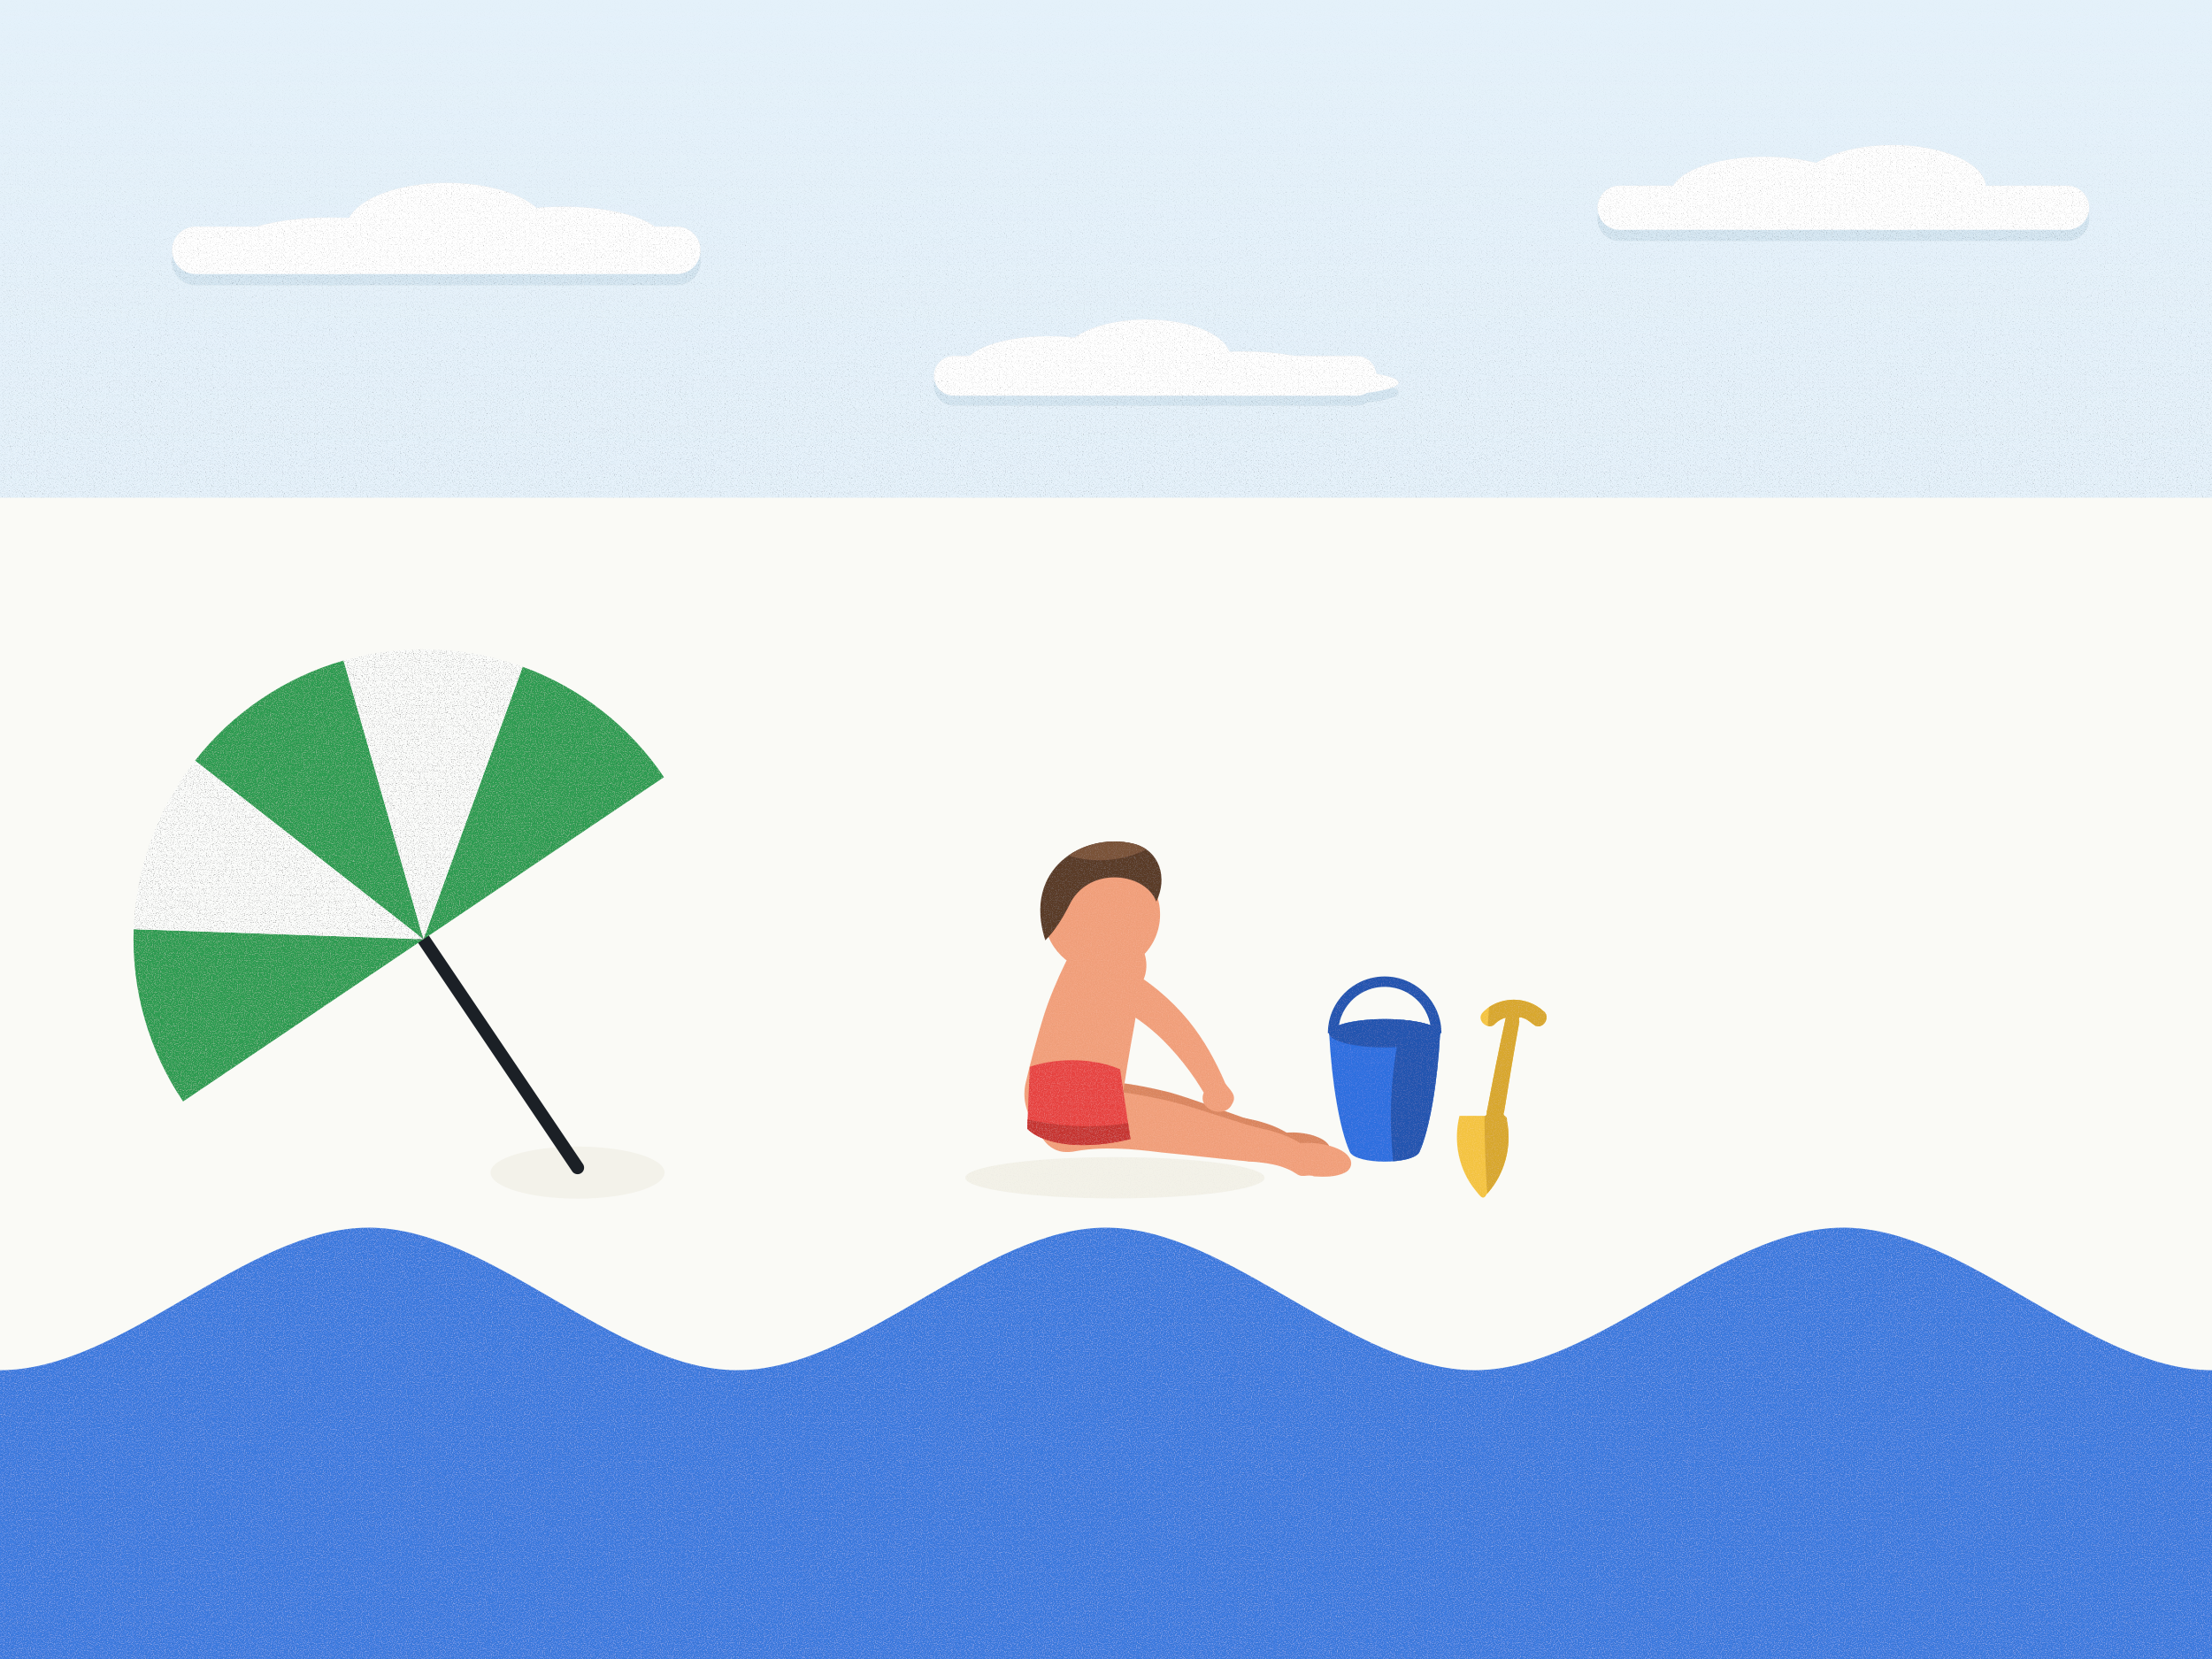
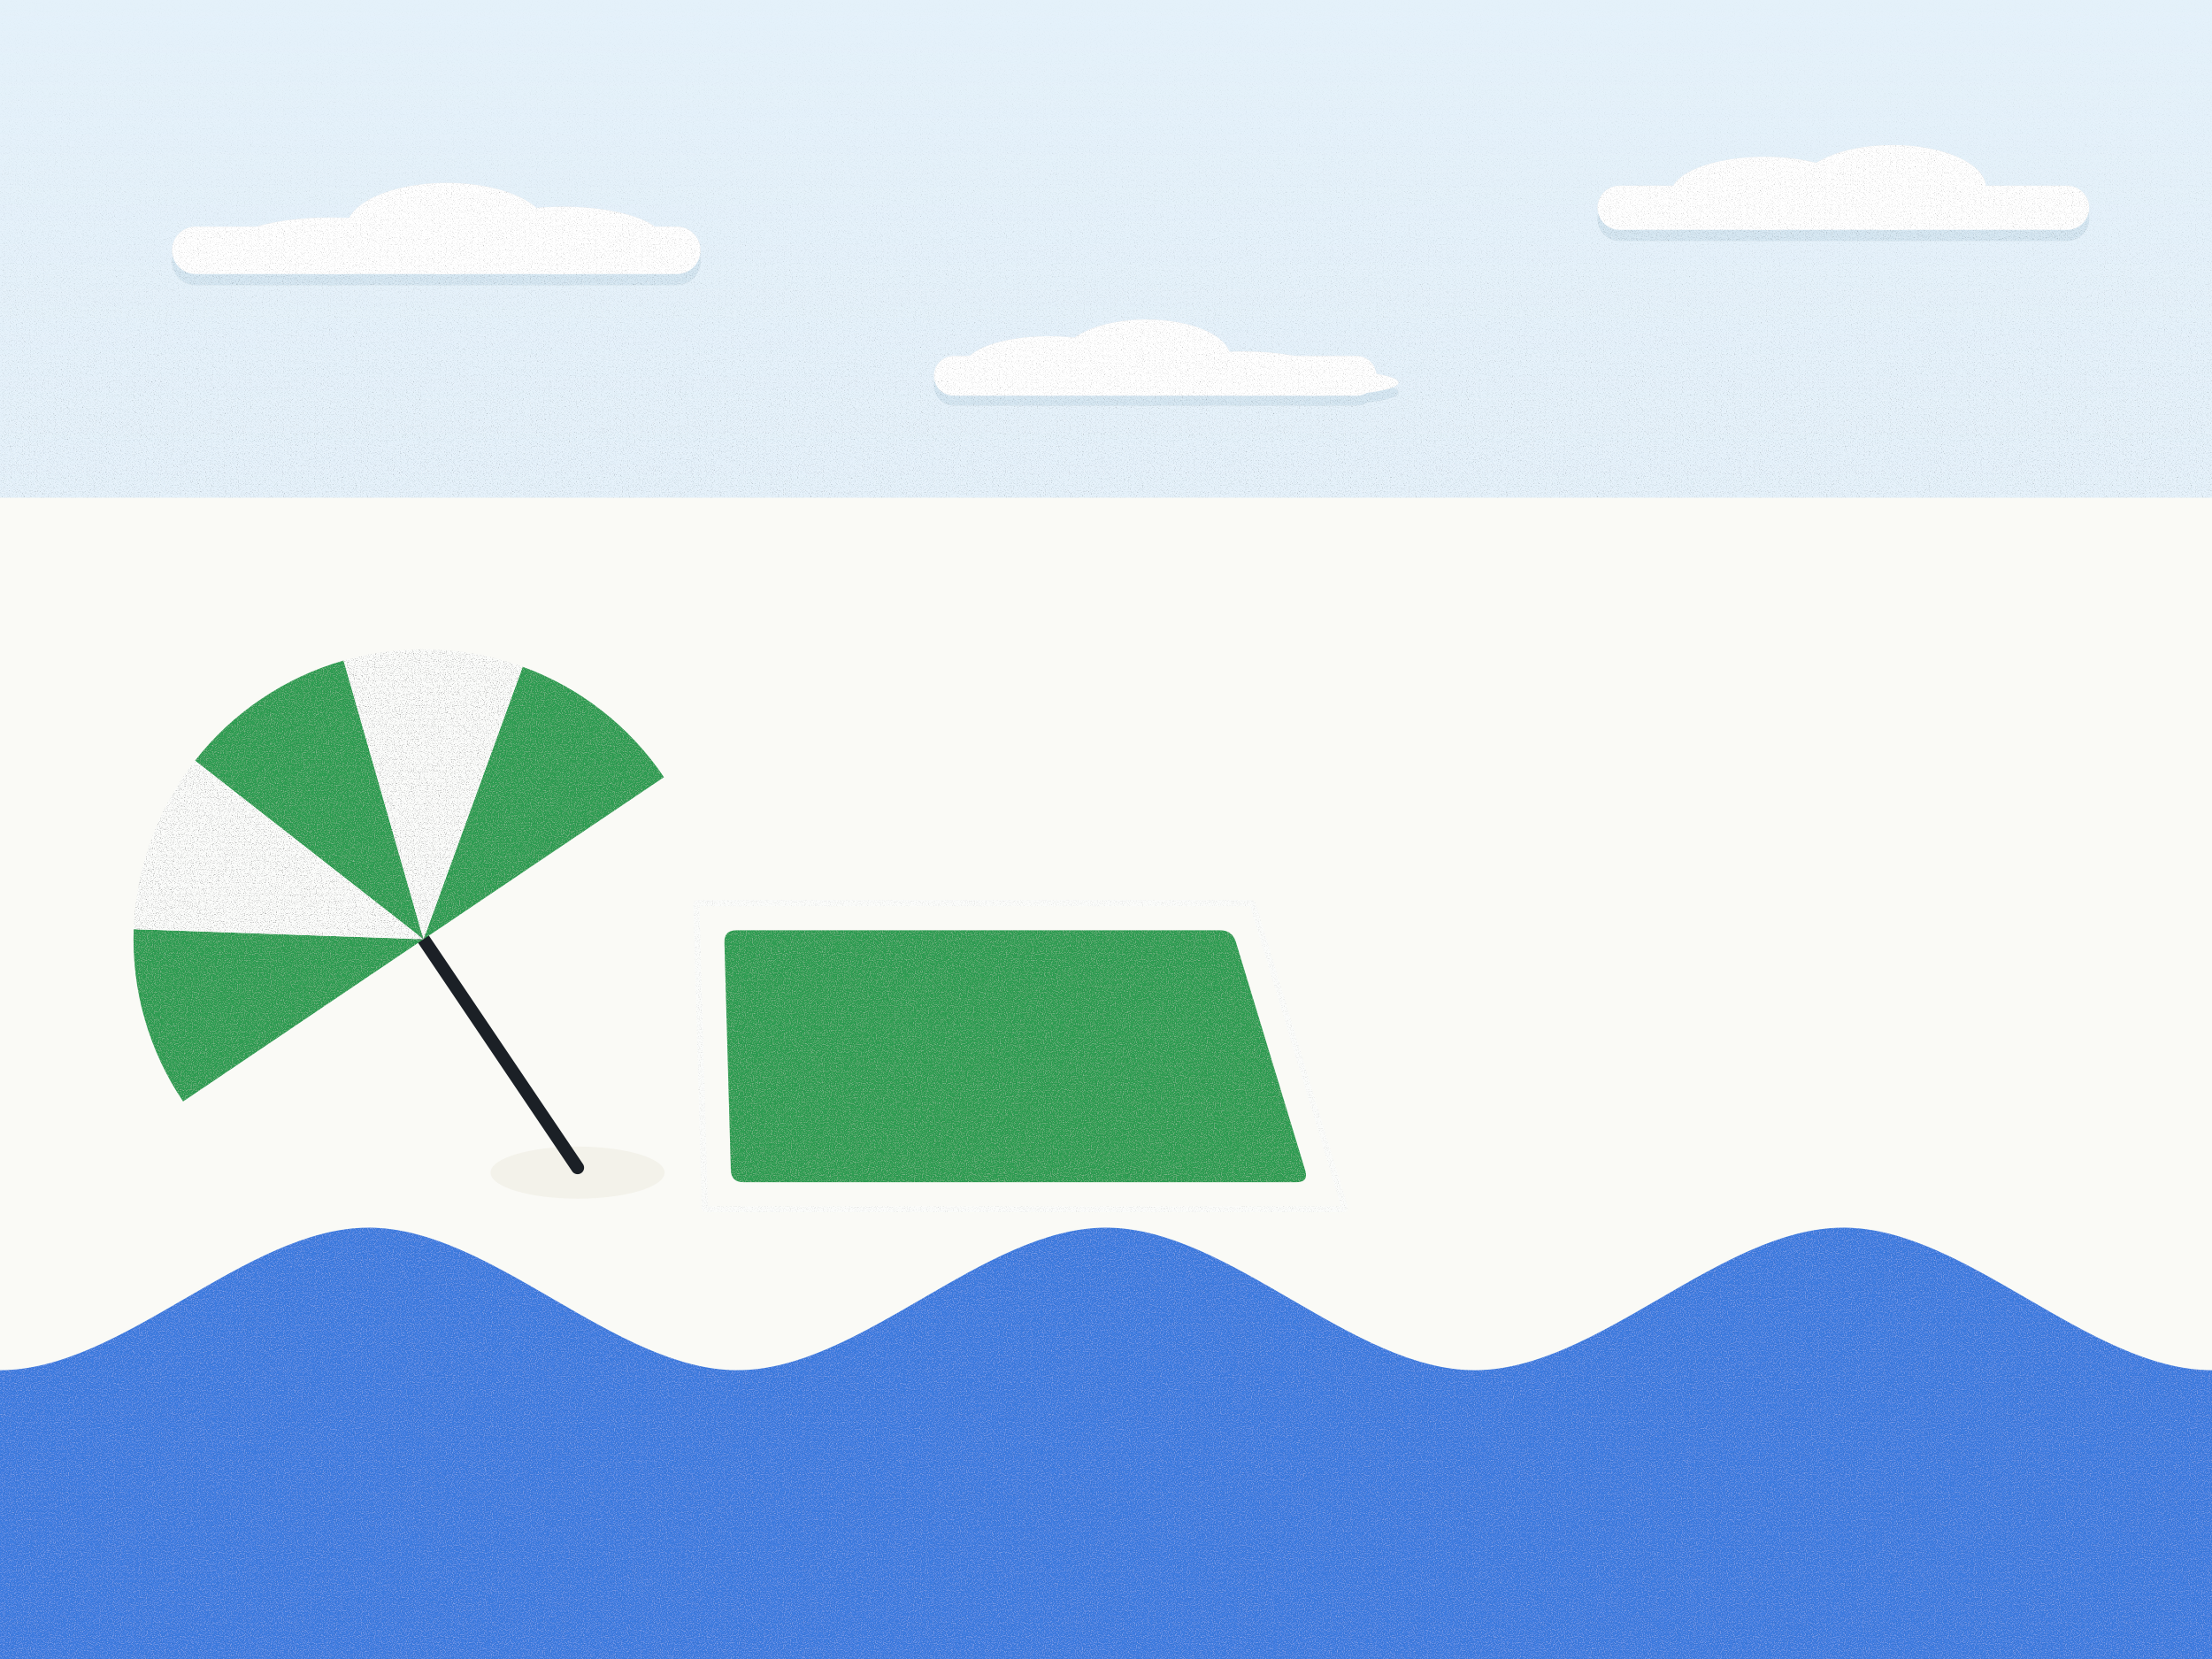
<svg xmlns="http://www.w3.org/2000/svg" width="1800" height="1350" viewBox="0 0 1800 1350">
  <defs>
    <filter id="grainCiel" x="-2%" y="-2%" width="104%" height="104%">
      <feTurbulence type="fractalNoise" baseFrequency="1.2" numOctaves="2" seed="8" result="bruit" />
      <feColorMatrix in="bruit" type="saturate" values="0" result="gris" />
      <feComponentTransfer in="gris" result="regle">
        <feFuncA type="linear" slope="1.05" intercept="0" />
      </feComponentTransfer>
      <feComposite in="regle" in2="SourceAlpha" operator="in" result="decoupe" />
      <feBlend in="SourceGraphic" in2="decoupe" mode="overlay" />
    </filter>
    <filter id="grainVert" x="-2%" y="-2%" width="104%" height="104%">
      <feTurbulence type="fractalNoise" baseFrequency="1.2" numOctaves="2" seed="21" result="bruit" />
      <feColorMatrix in="bruit" type="saturate" values="0" result="gris" />
      <feComponentTransfer in="gris" result="regle">
        <feFuncA type="linear" slope="0.50" intercept="0" />
      </feComponentTransfer>
      <feComposite in="regle" in2="SourceAlpha" operator="in" result="decoupe" />
      <feBlend in="SourceGraphic" in2="decoupe" mode="overlay" />
    </filter>
    <filter id="grainMer" x="-2%" y="-2%" width="104%" height="104%">
      <feTurbulence type="fractalNoise" baseFrequency="1.2" numOctaves="2" seed="31" result="bruit" />
      <feColorMatrix in="bruit" type="luminanceToAlpha" result="alpha" />
      <feComponentTransfer in="alpha" result="hauts">
        <feFuncA type="table" tableValues="0 0 0.38" />
      </feComponentTransfer>
      <feFlood flood-color="#FFFFFF" result="blanc" />
      <feComposite in="blanc" in2="hauts" operator="in" result="clairs" />
      <feComponentTransfer in="alpha" result="bas">
        <feFuncA type="table" tableValues="0.38 0 0" />
      </feComponentTransfer>
      <feFlood flood-color="#000000" result="noir" />
      <feComposite in="noir" in2="bas" operator="in" result="sombres" />
      <feMerge result="points">
        <feMergeNode in="sombres" />
        <feMergeNode in="clairs" />
      </feMerge>
      <feComposite in="points" in2="SourceAlpha" operator="in" result="coupes" />
      <feMerge>
        <feMergeNode in="SourceGraphic" />
        <feMergeNode in="coupes" />
      </feMerge>
    </filter>
    <filter id="grainTissu" x="-2%" y="-2%" width="104%" height="104%">
      <feTurbulence type="fractalNoise" baseFrequency="1.2" numOctaves="2" seed="77" result="bruit" />
      <feColorMatrix in="bruit" type="luminanceToAlpha" result="alpha" />
      <feComponentTransfer in="alpha" result="hauts">
        <feFuncA type="table" tableValues="0 0 0.15" />
      </feComponentTransfer>
      <feFlood flood-color="#FFFFFF" result="blanc" />
      <feComposite in="blanc" in2="hauts" operator="in" result="clairs" />
      <feComponentTransfer in="alpha" result="bas">
        <feFuncA type="table" tableValues="0.15 0 0" />
      </feComponentTransfer>
      <feFlood flood-color="#000000" result="noir" />
      <feComposite in="noir" in2="bas" operator="in" result="sombres" />
      <feMerge result="points">
        <feMergeNode in="sombres" />
        <feMergeNode in="clairs" />
      </feMerge>
      <feComposite in="points" in2="SourceAlpha" operator="in" result="coupes" />
      <feMerge>
        <feMergeNode in="SourceGraphic" />
        <feMergeNode in="coupes" />
      </feMerge>
    </filter>
    <filter id="grainDoux" x="-2%" y="-2%" width="104%" height="104%">
      <feTurbulence type="fractalNoise" baseFrequency="1.2" numOctaves="2" seed="61" result="bruit" />
      <feColorMatrix in="bruit" type="luminanceToAlpha" result="alpha" />
      <feComponentTransfer in="alpha" result="hauts">
        <feFuncA type="table" tableValues="0 0 0.13" />
      </feComponentTransfer>
      <feFlood flood-color="#FFFFFF" result="blanc" />
      <feComposite in="blanc" in2="hauts" operator="in" result="clairs" />
      <feComponentTransfer in="alpha" result="bas">
        <feFuncA type="table" tableValues="0.13 0 0" />
      </feComponentTransfer>
      <feFlood flood-color="#000000" result="noir" />
      <feComposite in="noir" in2="bas" operator="in" result="sombres" />
      <feMerge result="points">
        <feMergeNode in="sombres" />
        <feMergeNode in="clairs" />
      </feMerge>
      <feComposite in="points" in2="SourceAlpha" operator="in" result="coupes" />
      <feMerge>
        <feMergeNode in="SourceGraphic" />
        <feMergeNode in="coupes" />
      </feMerge>
    </filter>
    <filter id="grainToileVive" x="-2%" y="-2%" width="104%" height="104%">
      <feTurbulence type="fractalNoise" baseFrequency="1.2" numOctaves="2" seed="44" result="bruit" />
      <feColorMatrix in="bruit" type="luminanceToAlpha" result="alpha" />
      <feComponentTransfer in="alpha" result="hauts">
        <feFuncA type="table" tableValues="0 0 0.38" />
      </feComponentTransfer>
      <feFlood flood-color="#FFFFFF" result="blanc" />
      <feComposite in="blanc" in2="hauts" operator="in" result="clairs" />
      <feComponentTransfer in="alpha" result="bas">
        <feFuncA type="table" tableValues="0.38 0 0" />
      </feComponentTransfer>
      <feFlood flood-color="#000000" result="noir" />
      <feComposite in="noir" in2="bas" operator="in" result="sombres" />
      <feMerge result="points">
        <feMergeNode in="sombres" />
        <feMergeNode in="clairs" />
      </feMerge>
      <feComposite in="points" in2="SourceAlpha" operator="in" result="coupes" />
      <feMerge>
        <feMergeNode in="SourceGraphic" />
        <feMergeNode in="coupes" />
      </feMerge>
    </filter>
    <filter id="grainToileBlanche" x="-2%" y="-2%" width="104%" height="104%">
      <feTurbulence type="fractalNoise" baseFrequency="1.2" numOctaves="2" seed="44" result="bruit" />
      <feColorMatrix in="bruit" type="luminanceToAlpha" result="alpha" />
      <feComponentTransfer in="alpha" result="hauts">
        <feFuncA type="table" tableValues="0 0 1.00" />
      </feComponentTransfer>
      <feFlood flood-color="#FFFFFF" result="blanc" />
      <feComposite in="blanc" in2="hauts" operator="in" result="clairs" />
      <feComponentTransfer in="alpha" result="bas">
        <feFuncA type="table" tableValues="1.00 0 0" />
      </feComponentTransfer>
      <feFlood flood-color="#000000" result="noir" />
      <feComposite in="noir" in2="bas" operator="in" result="sombres" />
      <feMerge result="points">
        <feMergeNode in="sombres" />
        <feMergeNode in="clairs" />
      </feMerge>
      <feComposite in="points" in2="SourceAlpha" operator="in" result="coupes" />
      <feMerge>
        <feMergeNode in="SourceGraphic" />
        <feMergeNode in="coupes" />
      </feMerge>
    </filter>
    <linearGradient id="degradeGrain" gradientUnits="userSpaceOnUse" x1="0" y1="0" x2="0" y2="405">
      <stop offset="0" stop-color="#111111" />
      <stop offset="0.45" stop-color="#8A8A8A" />
      <stop offset="1" stop-color="#FFFFFF" />
    </linearGradient>
    <mask id="masqueGrain">
      <rect x="0" y="0" width="1800" height="1350" fill="url(#degradeGrain)" />
    </mask>
    <clipPath id="coupeNuage1">
      <rect x="140.0" y="193.4" width="430.0" height="38.6" rx="19.3" />
      <ellipse cx="269.0" cy="209.0" rx="81.7" ry="23.0" />
      <ellipse cx="363.6" cy="194.9" rx="81.7" ry="37.1" />
      <ellipse cx="458.2" cy="204.6" rx="81.7" ry="27.4" />
    </clipPath>
    <clipPath id="coupeNuage2">
      <rect x="760.0" y="297.7" width="360.0" height="32.3" rx="16.1" />
      <ellipse cx="853.6" cy="305.8" rx="68.4" ry="24.2" />
      <ellipse cx="932.8" cy="299.0" rx="68.4" ry="31.0" />
      <ellipse cx="1012.0" cy="312.0" rx="68.4" ry="18.0" />
      <ellipse cx="1069.6" cy="319.4" rx="68.4" ry="10.6" />
    </clipPath>
    <clipPath id="coupeNuage3">
      <rect x="1300.0" y="160.1" width="400.0" height="35.9" rx="17.9" />
      <ellipse cx="1436.0" cy="166.3" rx="76.0" ry="29.7" />
      <ellipse cx="1540.0" cy="161.5" rx="76.0" ry="34.5" />
    </clipPath>
  </defs>
  <g id="couche1">
    <g id="palier01">
      <rect x="0" y="0" width="1800" height="1350" fill="#E4F1FA" />
      <g mask="url(#masqueGrain)">
        <rect x="0" y="0" width="1800" height="1350" fill="#E4F1FA" filter="url(#grainCiel)" />
      </g>
    </g>
    <g id="palier02" filter="url(#grainCiel)">
      <g>
        <g fill="#D3E5F1">
          <rect x="140.0" y="193.4" width="430.0" height="38.6" rx="19.3" />
          <ellipse cx="269.0" cy="209.0" rx="81.7" ry="23.0" />
          <ellipse cx="363.6" cy="194.9" rx="81.7" ry="37.1" />
          <ellipse cx="458.2" cy="204.6" rx="81.7" ry="27.4" />
        </g>
        <g clip-path="url(#coupeNuage1)" fill="#FFFFFF" transform="translate(0,-9)">
          <rect x="140.0" y="193.4" width="430.0" height="38.6" rx="19.3" />
          <ellipse cx="269.0" cy="209.0" rx="81.7" ry="23.0" />
          <ellipse cx="363.6" cy="194.9" rx="81.7" ry="37.1" />
          <ellipse cx="458.2" cy="204.6" rx="81.7" ry="27.4" />
        </g>
      </g>
      <g>
        <g fill="#D3E5F1">
          <rect x="760.0" y="297.7" width="360.0" height="32.3" rx="16.1" />
          <ellipse cx="853.6" cy="305.8" rx="68.4" ry="24.2" />
          <ellipse cx="932.8" cy="299.0" rx="68.4" ry="31.0" />
          <ellipse cx="1012.0" cy="312.0" rx="68.4" ry="18.0" />
          <ellipse cx="1069.6" cy="319.4" rx="68.4" ry="10.6" />
        </g>
        <g clip-path="url(#coupeNuage2)" fill="#FFFFFF" transform="translate(0,-8)">
          <rect x="760.0" y="297.7" width="360.0" height="32.3" rx="16.1" />
          <ellipse cx="853.6" cy="305.8" rx="68.4" ry="24.2" />
          <ellipse cx="932.8" cy="299.0" rx="68.4" ry="31.0" />
          <ellipse cx="1012.0" cy="312.0" rx="68.4" ry="18.0" />
          <ellipse cx="1069.6" cy="319.4" rx="68.4" ry="10.6" />
        </g>
      </g>
      <g>
        <g fill="#D3E5F1">
          <rect x="1300.0" y="160.1" width="400.0" height="35.9" rx="17.9" />
          <ellipse cx="1436.0" cy="166.3" rx="76.0" ry="29.7" />
          <ellipse cx="1540.0" cy="161.5" rx="76.0" ry="34.5" />
        </g>
        <g clip-path="url(#coupeNuage3)" fill="#FFFFFF" transform="translate(0,-9)">
          <rect x="1300.0" y="160.1" width="400.0" height="35.9" rx="17.9" />
          <ellipse cx="1436.0" cy="166.3" rx="76.0" ry="29.7" />
          <ellipse cx="1540.0" cy="161.5" rx="76.0" ry="34.5" />
        </g>
      </g>
    </g>
  </g>
  <g id="grillage">

  

</g>
  <g id="couche2" filter="url(#grainVert)">

  

</g>
  <g id="couche3">
    <g id="palier06">
      <path fill="#FAFAF6" d="M0 405 L1800 405 L1800 1350 L0 1350 Z" />
    </g>
  </g>
+   <g id="coucheServiette">
+     <g filter="url(#grainToileVive)">
+       <path d="M589.5 767.0  Q589.2 757.0 599.2 757.0 L992.8 757.0 Q1002.8 757.0 1005.7 766.6 L1062.1 952.4 Q1065.0 962.0 1055.0 962.0 L605.0 962.0 Q595.0 962.0 594.7 952.0 Z" fill="#2F9E52" />
+       <path d="M566.6 736.2  Q566.6 735.0 567.8 735.0 L1017.9 735.0 Q1019.1 735.0 1019.5 736.1 L1094.3 982.9 Q1094.7 984.0 1093.5 984.0 L574.8 984.0 Q573.6 984.0 573.6 982.8 Z" fill="none" stroke="#FBFCFA" stroke-width="5.0" />
+     </g>
+   </g>
  <g id="couche4">
    <g>
      <ellipse cx="470.0" cy="954.2" rx="70.8" ry="21.2" fill="#EDEBE0" opacity="0.55" />
      <path d="M470.0 950.2 L344.6 764.3" stroke="#1B2026" stroke-width="10.6" stroke-linecap="round" />
      <g fill="#2F9E52" filter="url(#grainToileVive)">
        <path d="M344.6 764.3 L149.0 896.3 C135.1 875.8 124.6 853.2 117.8 829.4 C110.9 805.6 107.9 780.8 108.8 756.1 Z" />
        <path d="M344.6 764.3 L158.7 619.0 C173.9 599.5 192.1 582.5 212.7 568.7 C233.2 554.8 255.8 544.3 279.6 537.5 Z" />
        <path d="M344.6 764.3 L425.3 542.6 C448.6 551.0 470.4 563.1 489.9 578.4 C509.4 593.6 526.4 611.8 540.3 632.4 Z" />
      </g>
      <g fill="#FBFCFA" filter="url(#grainToileBlanche)">
        <path d="M344.6 764.3 L108.8 756.1 C109.6 731.3 114.4 706.9 122.9 683.6 C131.3 660.3 143.4 638.5 158.7 619.0 Z" />
        <path d="M344.6 764.3 L279.6 537.5 C303.4 530.6 328.1 527.6 352.9 528.5 C377.6 529.3 402.1 534.1 425.3 542.6 Z" />
      </g>
    </g>
  </g>
  <g id="couche5" filter="url(#grainDoux)">
-     <g>
-       <ellipse cx="907.3" cy="958.4" rx="121.8" ry="16.8" fill="#EDEBE0" opacity="0.6" />
-       <path d="M 874.86 927.74 C 897.97 923.21 921.75 925.24 944.89 928.48 C 965.80 930.37 986.55 933.73 1007.47 935.51 C 1015.34 937.80 1023.43 930.99 1023.34 922.98 C 1024.00 916.12 1018.33 910.55 1011.89 909.52 C 991.83 902.49 972.01 894.73 951.58 888.84 C 924.21 882.07 895.85 877.35 867.60 879.97 C 856.42 881.19 847.35 891.31 847.43 902.56 C 846.62 914.97 856.27 927.67 869.17 927.96 C 871.07 928.08 872.97 927.99 874.86 927.74 Z" fill="#DB8760" />
-       <path d="M 1010.29 909.55 C 1004.11 909.07 998.39 913.87 997.36 919.89 C 995.86 926.07 999.29 933.26 1005.60 935.07 C 1009.28 936.12 1013.17 935.88 1016.93 936.55 C 1023.08 937.30 1029.21 938.52 1035.04 940.62 C 1037.95 941.69 1040.75 943.01 1043.33 944.74 C 1046.65 946.78 1050.52 945.27 1054.01 946.69 C 1061.87 947.37 1070.27 947.18 1077.48 943.61 C 1081.09 941.95 1083.82 937.76 1082.31 933.79 C 1080.13 928.40 1074.23 925.88 1069.09 924.12 C 1061.94 921.87 1054.36 921.22 1046.90 921.60 C 1042.13 918.75 1037.04 916.41 1031.77 914.67 C 1026.47 912.82 1021.01 911.45 1015.50 910.36 C 1013.75 910.17 1012.06 909.56 1010.29 909.55 Z" fill="#DB8760" />
-       <path d="M 912.87 896.55 C 915.75 876.09 919.12 855.71 922.85 835.38 C 924.91 822.63 926.91 809.80 930.45 797.37 C 935.87 784.98 932.00 769.33 920.79 761.49 C 908.28 751.54 887.79 751.80 877.47 764.82 C 873.15 770.34 870.53 776.92 867.19 783.05 C 860.19 797.40 853.89 812.16 849.08 827.39 C 843.59 845.29 838.81 863.42 834.53 881.64 C 831.24 896.19 836.64 912.61 849.19 921.11 C 865.54 933.07 891.39 931.87 904.42 915.50 C 908.85 910.07 911.57 903.40 912.87 896.55 Z" fill="#F2A07B" />
-       <path d="M 872.86 937.19 C 896.83 932.54 921.44 934.87 945.47 937.84 C 966.55 939.87 987.59 942.41 1008.68 944.41 C 1015.32 944.69 1023.02 947.25 1028.32 941.72 C 1035.99 934.79 1033.45 919.85 1022.79 917.52 C 999.13 910.91 976.06 902.26 952.27 896.10 C 924.11 889.65 895.12 884.82 866.14 887.21 C 854.16 888.15 844.21 898.84 844.30 910.87 C 843.44 923.82 853.46 937.11 866.93 937.42 C 868.91 937.55 870.90 937.46 872.86 937.19 Z" fill="#F2A07B" />
-       <path d="M 1018.67 916.90 C 1012.00 916.41 1005.85 921.61 1004.75 928.12 C 1003.15 934.78 1006.85 942.55 1013.66 944.48 C 1017.17 945.52 1020.87 945.28 1024.47 945.77 C 1032.40 946.68 1040.40 948.02 1047.74 951.26 C 1050.90 952.40 1053.57 954.49 1056.46 956.11 C 1060.72 958.14 1065.04 955.39 1069.33 957.28 C 1077.65 957.75 1086.50 957.95 1094.23 954.34 C 1098.09 952.67 1100.63 948.15 1099.07 944.06 C 1096.67 938.05 1090.15 935.17 1084.44 933.14 C 1075.96 930.37 1066.92 929.62 1058.05 930.18 C 1053.84 927.60 1049.40 925.40 1044.75 923.70 C 1036.78 920.51 1028.37 918.53 1019.95 916.98 C 1019.52 916.94 1019.09 916.91 1018.67 916.90 Z" fill="#F2A07B" />
-       <path d="M 907.56 784.94 C 895.45 784.03 886.85 799.89 893.92 809.66 C 897.96 815.27 905.10 816.73 910.77 820.10 C 925.85 828.21 939.56 838.81 951.18 851.38 C 959.11 859.75 966.27 868.80 972.74 878.34 C 975.11 881.88 977.32 885.54 979.57 889.17 C 973.70 902.96 996.71 911.25 1002.65 898.31 C 1007.22 891.20 1000.28 886.55 997.08 881.59 C 989.37 863.57 979.81 846.19 967.45 830.92 C 952.57 812.77 934.20 797.43 913.46 786.41 C 911.60 785.59 909.60 785.05 907.56 784.94 Z" fill="#F2A07B" />
-       <circle cx="896.8" cy="744.2" r="47.2" fill="#F2A07B" />
-       <g filter="url(#grainTissu)">
-         <path d="M 838.00 868.10 C 863.20 859.70 892.60 861.80 911.50 870.20 L 919.90 926.90 C 886.30 935.30 850.60 933.20 835.90 918.50 Z" fill="#E8433F" />
-         <path d="M 836.22 910.89 L 835.90 918.50 C 850.60 933.20 886.30 935.30 919.90 926.90 L 917.96 913.80 C 890.71 918.29 863.46 916.92 836.22 910.89 Z" fill="#C7332F" />
-       </g>
-       <path d="M 850.60 765.20 C 831.70 706.40 882.10 677.00 922.00 686.45 C 944.05 691.70 950.35 714.80 940.90 733.70 C 932.50 710.60 888.40 704.30 871.60 733.70 C 865.30 746.30 859.00 756.80 850.60 765.20 Z" fill="#5A3A28" />
-       <path d="M 906.70 684.71 C 893.40 684.75 880.06 688.71 869.33 696.25 A 67.20 50.40 0.00 0 0 932.79 691.18 C 929.75 689.07 926.16 687.44 922.00 686.45 C 917.01 685.27 911.86 684.69 906.70 684.71 Z" fill="#7A5238" />
-       <path d="M 1123.92 829.27 A 45.15 11.55 0.00 0 0 1081.60 840.80 C 1083.70 880.70 1090.00 918.50 1098.40 937.40 C 1103.65 947.90 1149.85 947.90 1155.10 937.40 C 1163.50 918.50 1169.80 880.70 1171.90 840.80 A 45.15 11.55 0.00 0 0 1123.92 829.27 Z" fill="#2E6FE0" />
-       <path d="M 1141.38 829.87 C 1132.76 864.71 1129.49 901.41 1133.61 944.99 C 1143.88 944.22 1152.95 941.71 1155.10 937.40 C 1163.50 918.50 1169.80 880.70 1171.90 840.80 A 45.15 11.55 0.00 0 0 1141.38 829.87 Z" fill="#2455B0" />
-       <path d="M 1081.60 840.80 A 45.15 11.55 0.00 1 0 1171.90 840.80 A 45.15 11.55 0.00 1 0 1081.60 840.80 Z" fill="#2455B0" />
-       <path d="M 1126.75 794.60 A 46.20 46.20 0.00 0 0 1080.55 840.80 L 1088.95 840.80 A 37.80 37.80 0.00 0 1 1123.63 803.13 A 37.80 37.80 0.00 0 1 1164.55 840.80 L 1172.95 840.80 A 46.20 46.20 0.00 0 0 1126.75 794.60 Z" fill="#2455B0" />
-       <path d="M 1231.75 813.50 C 1222.19 813.59 1212.26 817.23 1205.95 824.60 C 1201.25 831.16 1211.96 839.14 1216.90 832.79 C 1219.23 830.52 1222.20 828.92 1225.33 828.07 C 1219.86 852.97 1214.93 877.99 1210.23 903.05 C 1209.41 904.55 1210.47 908.19 1208.27 908.00 C 1201.40 908.00 1194.52 908.00 1187.65 908.00 C 1182.43 928.80 1186.92 951.96 1200.66 968.61 C 1203.36 971.51 1206.62 978.15 1209.60 971.98 C 1224.37 956.05 1230.57 933.05 1226.24 911.81 C 1226.83 907.26 1221.96 908.98 1223.97 904.68 C 1227.90 880.24 1231.92 855.81 1236.37 831.45 C 1235.41 827.43 1236.31 827.14 1239.74 828.55 C 1243.54 829.65 1246.13 832.76 1249.39 834.72 C 1256.45 837.61 1262.16 826.76 1255.75 822.64 C 1249.35 816.63 1240.47 813.55 1231.75 813.50 Z" fill="#F5C542" />
-       <path d="M 1231.75 813.50 C 1224.75 813.56 1217.55 815.54 1211.72 819.49 C 1211.33 824.75 1211.01 829.79 1210.67 834.88 C 1212.86 835.43 1215.21 834.96 1216.89 832.79 C 1219.23 830.52 1222.20 828.92 1225.33 828.07 C 1219.86 852.97 1214.93 877.99 1210.23 903.05 C 1209.41 904.55 1210.47 908.19 1208.27 908.00 L 1208.01 908.00 C 1208.02 928.26 1208.72 948.91 1210.23 971.26 C 1224.53 955.36 1230.51 932.73 1226.24 911.81 C 1226.83 907.26 1221.96 908.98 1223.97 904.68 C 1227.90 880.24 1231.92 855.81 1236.37 831.45 C 1235.41 827.43 1236.31 827.14 1239.74 828.55 C 1243.54 829.65 1246.13 832.76 1249.39 834.72 C 1256.45 837.60 1262.16 826.76 1255.75 822.64 C 1249.35 816.63 1240.47 813.55 1231.75 813.50 Z" fill="#D9A82E" />
-     </g>
-   </g>
+ 
+   
+ 
+ </g>
  <g id="couche6" filter="url(#grainMer)">
    <path d="M-600.0 1115.0 C-500.0 1115.0 -400.0 999.0 -300.0 999.0 C-200.0 999.0 -100.0 1115.0 0.0 1115.0 C100.0 1115.0 200.0 999.0 300.0 999.0 C400.0 999.0 500.0 1115.0 600.0 1115.0 C700.0 1115.0 800.0 999.0 900.0 999.0 C1000.0 999.0 1100.0 1115.0 1200.0 1115.0 C1300.0 1115.0 1400.0 999.0 1500.0 999.0 C1600.0 999.0 1700.0 1115.0 1800.0 1115.0 C1900.0 1115.0 2000.0 999.0 2100.0 999.0 C2200.0 999.0 2300.0 1115.0 2400.0 1115.0 L2400.0 1390.0 L-1800.0 1390.0 Z" fill="#3D7BE0" />
  </g>
</svg>
